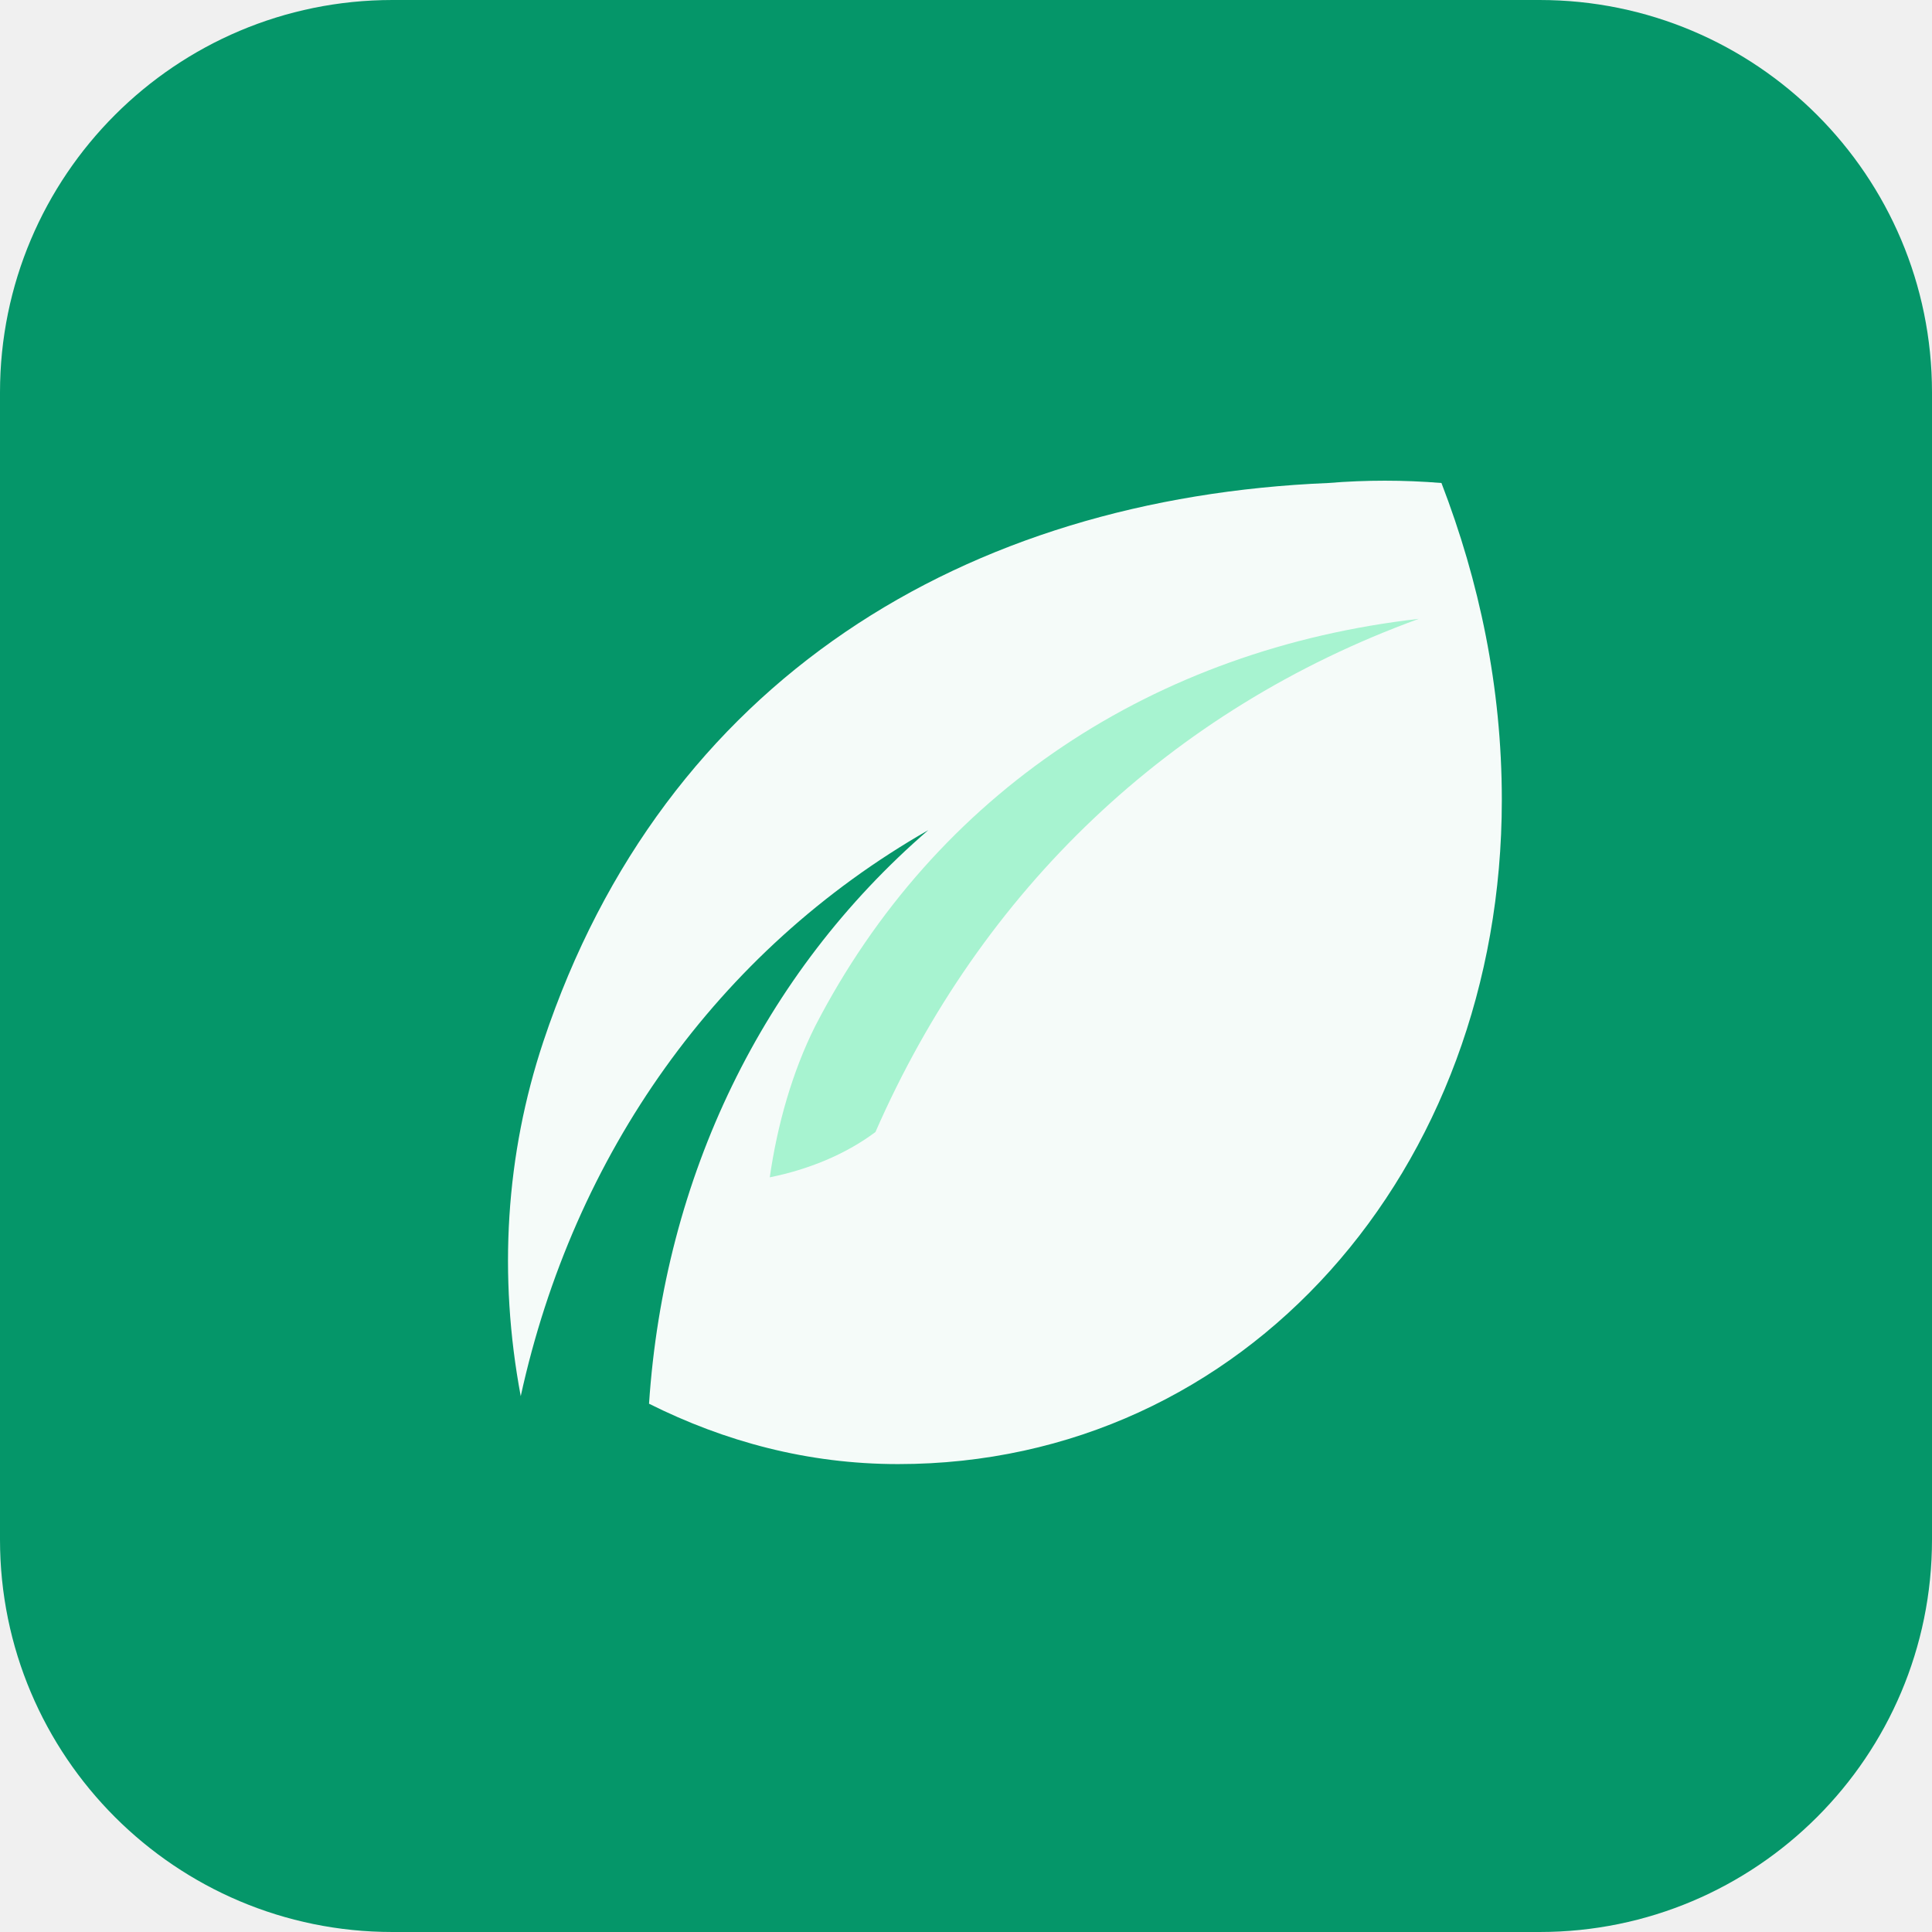
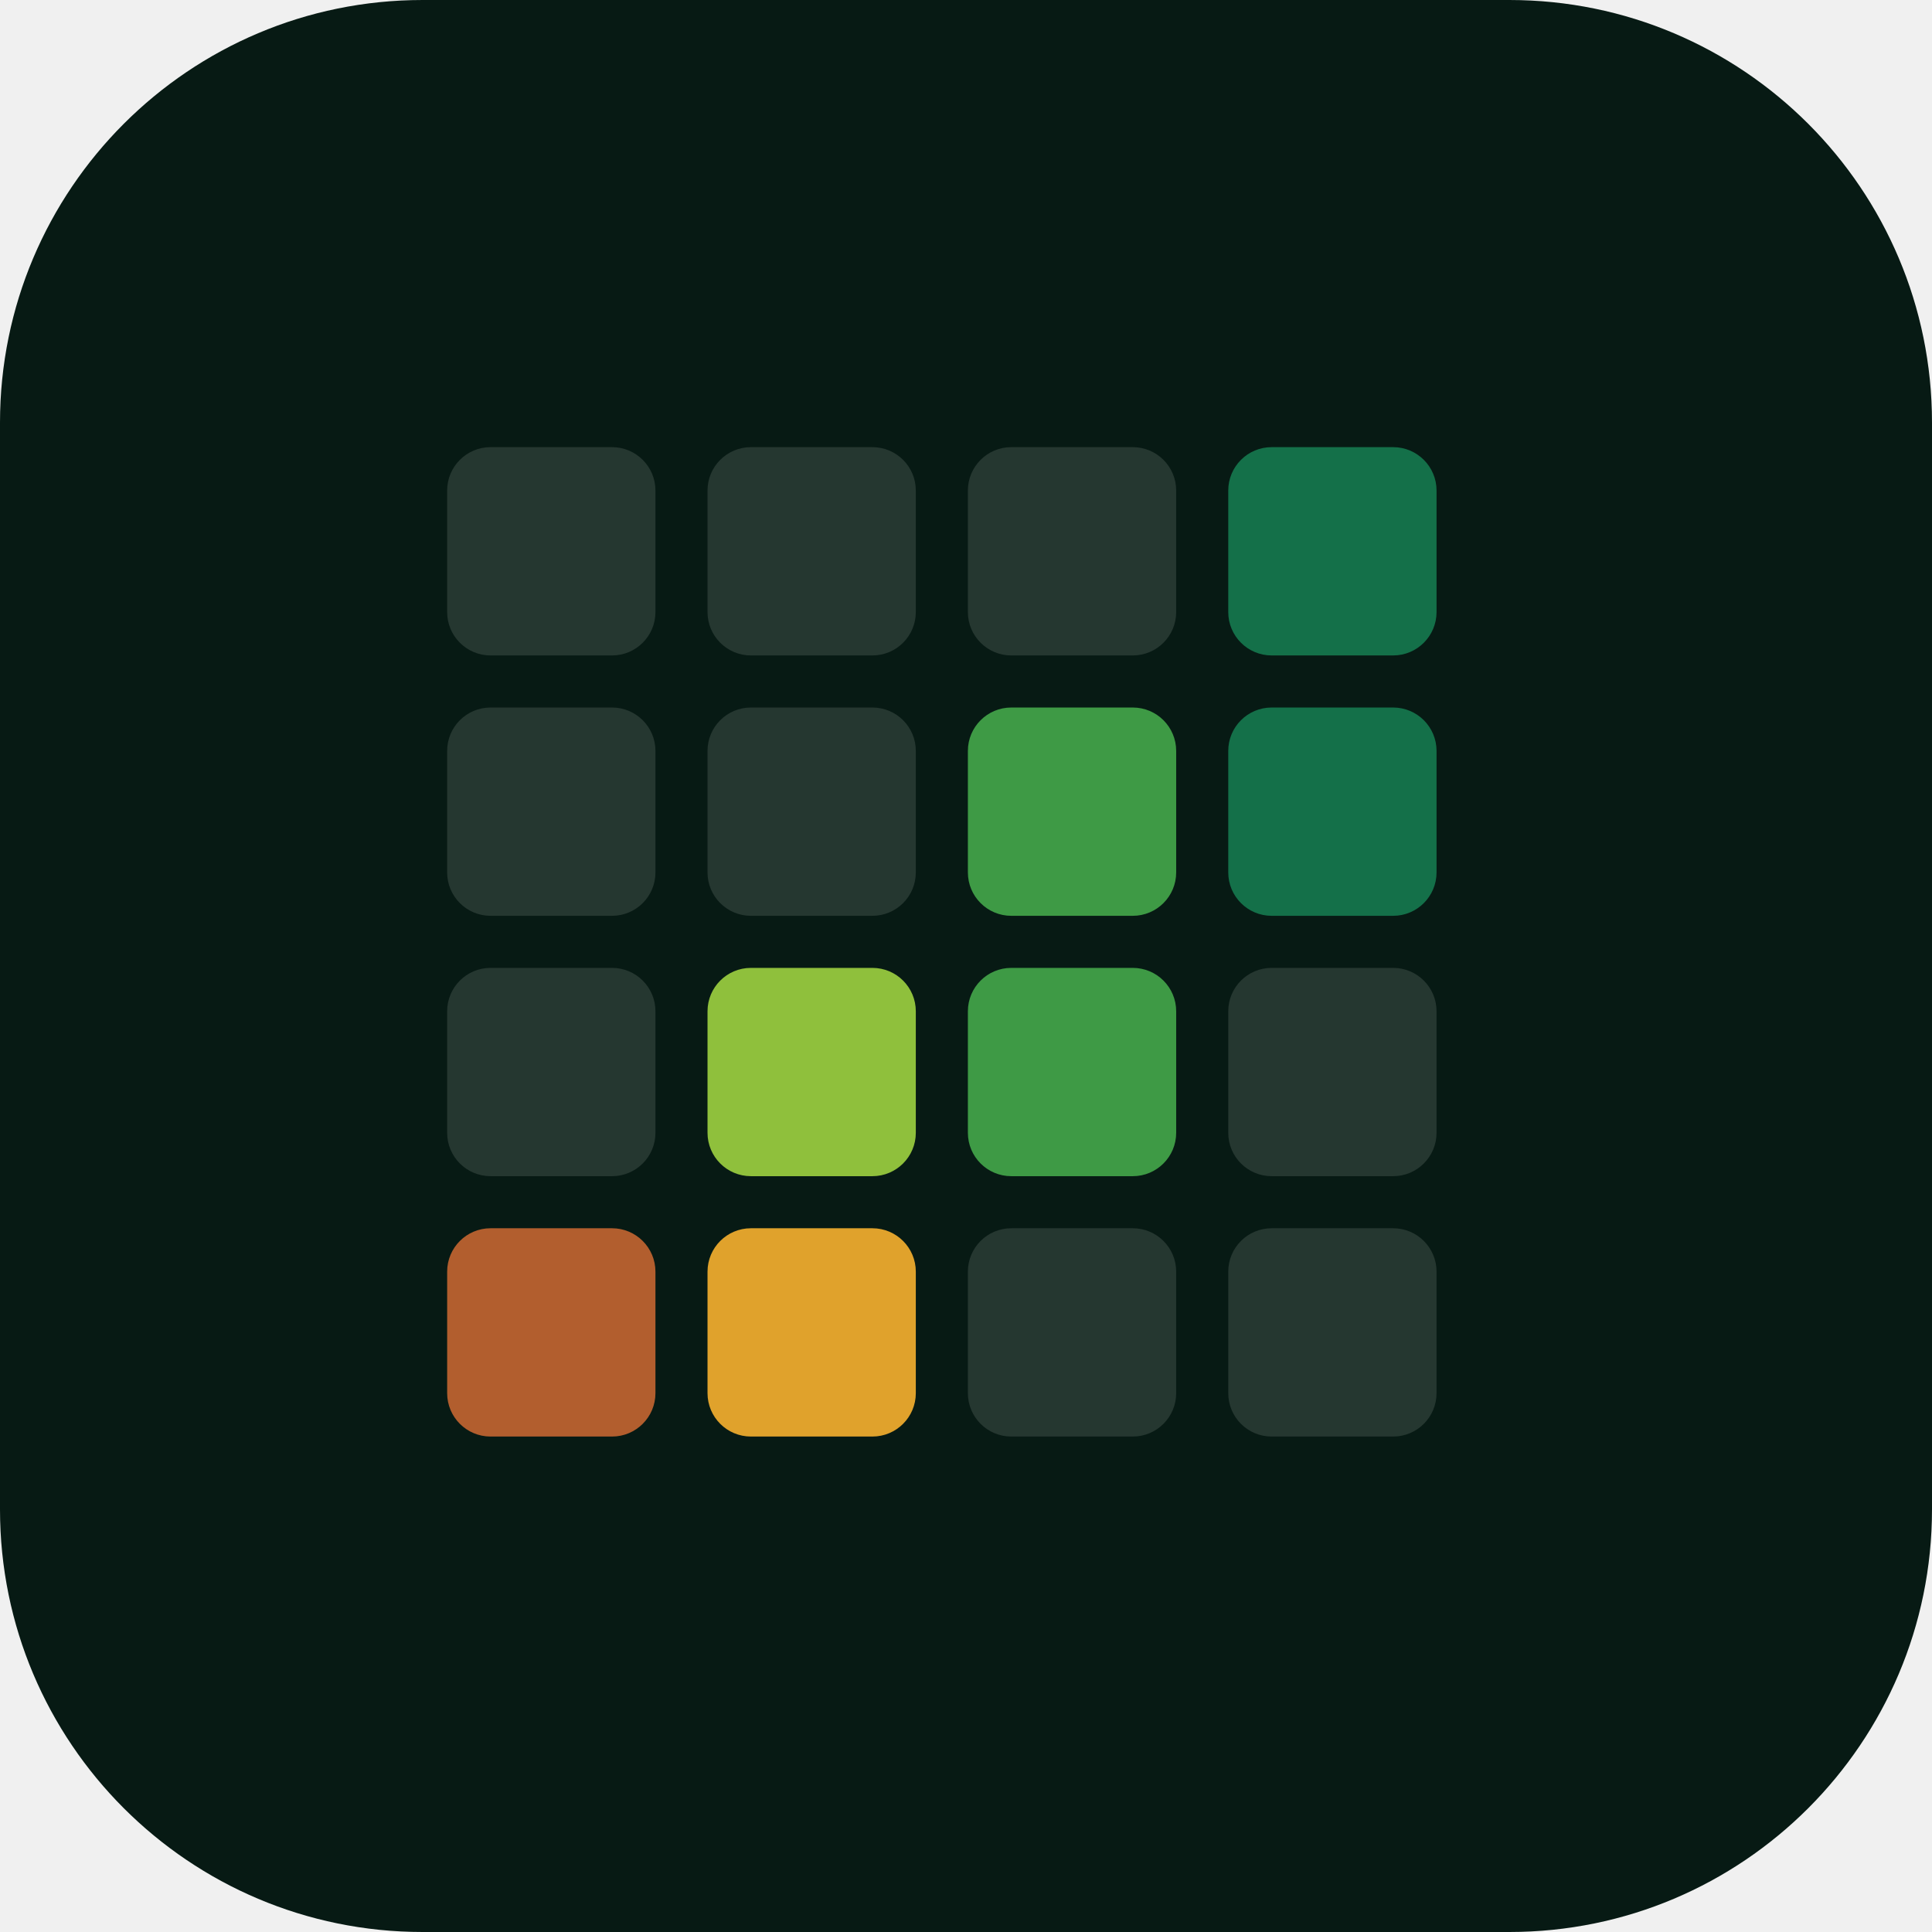
- <svg xmlns="http://www.w3.org/2000/svg" viewBox="0 0 512 512">
-   <rect width="512" height="512" rx="104" fill="#059669" />
-   <path d="M352 128c-96 4-176 52-208 148-10 30-12 62-6 94 14-64 52-118 108-150-44 38-70 92-74 152 20 10 42 16 66 16 92 0 160-78 160-176 0-30-6-58-16-84a184 184 0 0 0-30 0z" fill="#ffffff" opacity="0.96" />
-   <path d="M232 300c28-64 78-112 144-136-70 8-128 46-160 108-6 12-10 26-12 40 10-2 20-6 28-12z" fill="#a7f3d0" />
+ <svg xmlns="http://www.w3.org/2000/svg" viewBox="0 0 512 512" width="512" height="512" role="img" aria-label="Agradex">
+   <rect width="512" height="512" rx="112" fill="#071A14" />
+   <g transform="translate(102.4,102.4) scale(4.6)">
+     <g fill="#F2F5EE" opacity=".13">
+       <rect x="3.5" y="3.5" width="12" height="12" rx="2.5" />
+       <rect x="18.5" y="3.5" width="12" height="12" rx="2.5" />
+       <rect x="33.5" y="3.5" width="12" height="12" rx="2.5" />
+       <rect x="3.5" y="18.5" width="12" height="12" rx="2.5" />
+       <rect x="18.5" y="18.5" width="12" height="12" rx="2.5" />
+       <rect x="3.5" y="33.5" width="12" height="12" rx="2.5" />
+       <rect x="48.5" y="33.5" width="12" height="12" rx="2.5" />
+       <rect x="33.5" y="48.5" width="12" height="12" rx="2.5" />
+       <rect x="48.5" y="48.5" width="12" height="12" rx="2.5" />
+     </g>
+     <rect x="48.5" y="3.5" width="12" height="12" rx="2.5" fill="#147049" />
+     <rect x="33.5" y="18.5" width="12" height="12" rx="2.5" fill="#3E9A45" />
+     <rect x="48.5" y="18.5" width="12" height="12" rx="2.5" fill="#147049" />
+     <rect x="18.5" y="33.5" width="12" height="12" rx="2.5" fill="#8FC03C" />
+     <rect x="33.5" y="33.5" width="12" height="12" rx="2.5" fill="#3E9A45" />
+     <rect x="3.5" y="48.5" width="12" height="12" rx="2.5" fill="#B25E2E" />
+     <rect x="18.5" y="48.5" width="12" height="12" rx="2.5" fill="#E0A22C" />
+   </g>
</svg>
